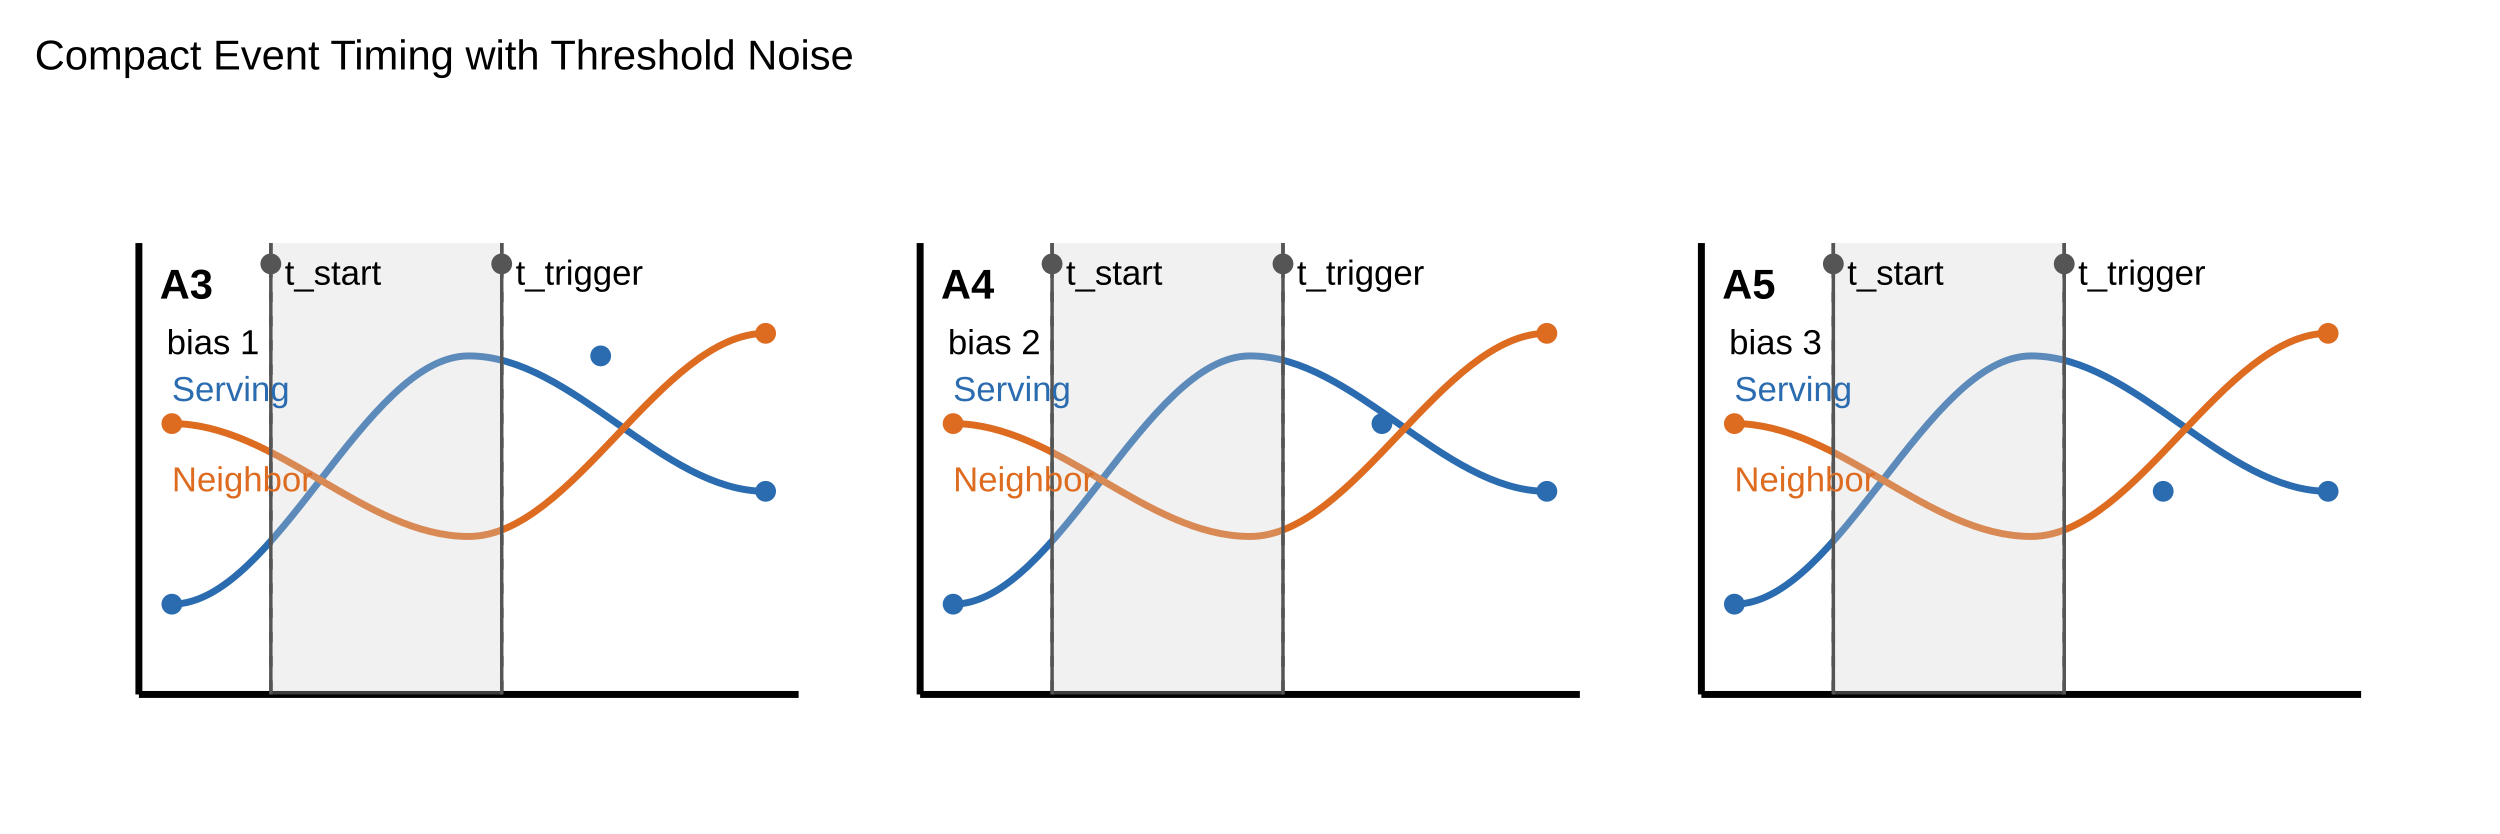
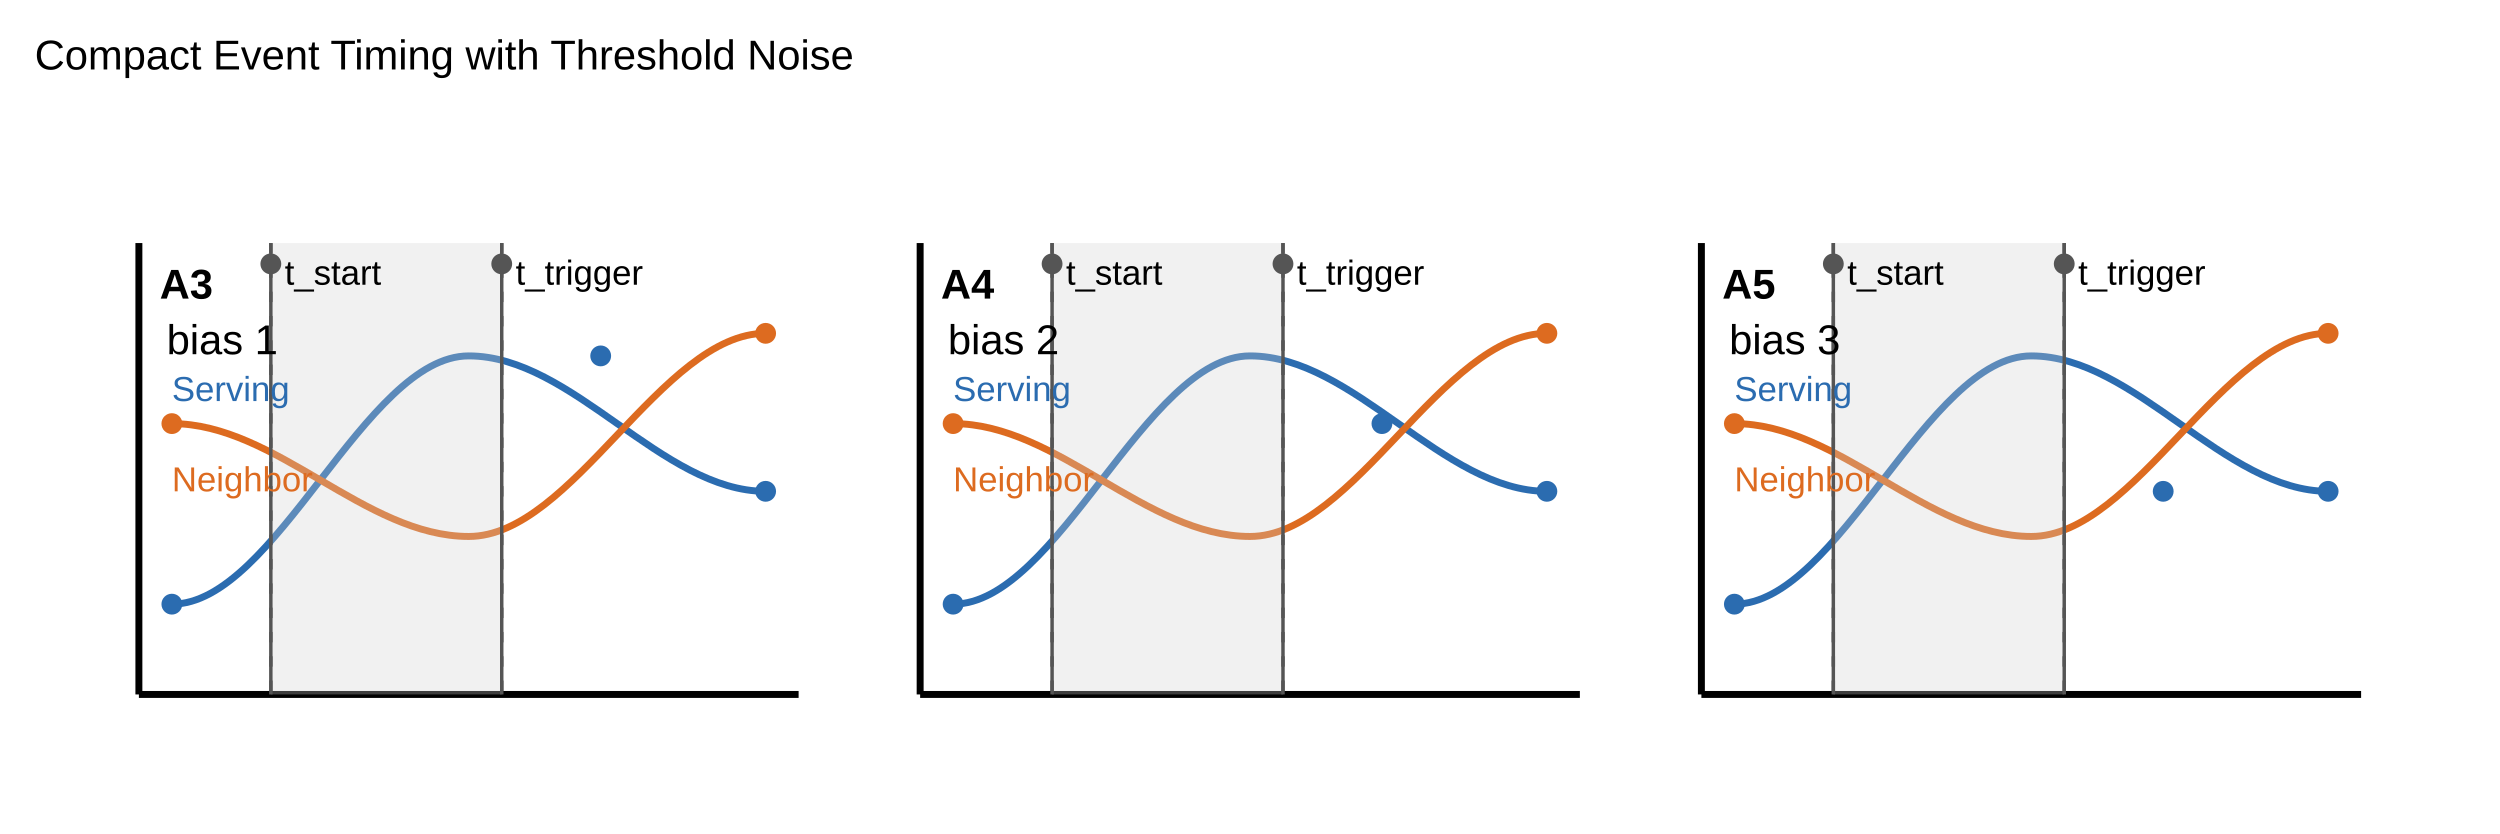
<svg xmlns="http://www.w3.org/2000/svg" baseProfile="full" height="240" version="1.1" width="720">
  <defs />
  <g id="figure_root">
    <g id="g_axes">
      <line stroke="#000000" stroke-width="2.0" x1="40.0" x2="230.0" y1="200.0" y2="200.0" />
      <line stroke="#000000" stroke-width="2.0" x1="40.0" x2="40.0" y1="200.0" y2="70.0" />
      <line stroke="#000000" stroke-width="2.0" x1="265.0" x2="455.0" y1="200.0" y2="200.0" />
      <line stroke="#000000" stroke-width="2.0" x1="265.0" x2="265.0" y1="200.0" y2="70.0" />
      <line stroke="#000000" stroke-width="2.0" x1="490.0" x2="680.0" y1="200.0" y2="200.0" />
      <line stroke="#000000" stroke-width="2.0" x1="490.0" x2="490.0" y1="200.0" y2="70.0" />
    </g>
    <g id="g_curves">
      <path d="M 49.50 174.00 C 79.42 174.00 105.08 102.50 135.00 102.50 C 164.93 102.50 190.57 141.50 220.50 141.50" fill="none" id="curve_serving_A3" stroke="#2b6cb0" stroke-width="2" />
      <path d="M 49.50 122.00 C 79.42 122.00 105.08 154.50 135.00 154.50 C 164.93 154.50 190.57 96.00 220.50 96.00" fill="none" id="curve_neighbor_A3" stroke="#dd6b20" stroke-width="2" />
      <path d="M 274.50 174.00 C 304.43 174.00 330.07 102.50 360.00 102.50 C 389.93 102.50 415.57 141.50 445.50 141.50" fill="none" id="curve_serving_A4" stroke="#2b6cb0" stroke-width="2" />
      <path d="M 274.50 122.00 C 304.43 122.00 330.07 154.50 360.00 154.50 C 389.93 154.50 415.57 96.00 445.50 96.00" fill="none" id="curve_neighbor_A4" stroke="#dd6b20" stroke-width="2" />
      <path d="M 499.50 174.00 C 529.42 174.00 555.08 102.50 585.00 102.50 C 614.92 102.50 640.58 141.50 670.50 141.50" fill="none" id="curve_serving_A5" stroke="#2b6cb0" stroke-width="2" />
      <path d="M 499.50 122.00 C 529.42 122.00 555.08 154.50 585.00 154.50 C 614.92 154.50 640.58 96.00 670.50 96.00" fill="none" id="curve_neighbor_A5" stroke="#dd6b20" stroke-width="2" />
    </g>
    <g id="g_annotations">
      <rect fill="#d0d0d0" fill-opacity="0.3" height="130.0" width="66.5" x="78.0" y="70.0" />
      <line stroke="#555555" stroke-width="1.0" x1="78.0" x2="78.0" y1="200.0" y2="70.0" />
      <line stroke="#555555" stroke-width="1.0" x1="144.5" x2="144.5" y1="200.0" y2="70.0" />
      <rect fill="#d0d0d0" fill-opacity="0.3" height="130.0" width="66.5" x="303.0" y="70.0" />
      <line stroke="#555555" stroke-width="1.0" x1="303.0" x2="303.0" y1="200.0" y2="70.0" />
      <line stroke="#555555" stroke-width="1.0" x1="369.5" x2="369.5" y1="200.0" y2="70.0" />
      <rect fill="#d0d0d0" fill-opacity="0.3" height="130.0" width="66.5" x="528.0" y="70.0" />
      <line stroke="#555555" stroke-width="1.0" x1="528.0" x2="528.0" y1="200.0" y2="70.0" />
      <line stroke="#555555" stroke-width="1.0" x1="594.5" x2="594.5" y1="200.0" y2="70.0" />
      <line class="dashed" id="geom_line_00" stroke="#555555" stroke-dasharray="3,4" stroke-width="1.0" x1="78.0" x2="78.0" y1="70.0" y2="200.0" />
      <line class="dashed" id="geom_line_01" stroke="#555555" stroke-dasharray="3,4" stroke-width="1.0" x1="144.5" x2="144.5" y1="70.0" y2="200.0" />
      <line class="dashed" id="geom_line_02" stroke="#555555" stroke-dasharray="3,4" stroke-width="1.0" x1="303.0" x2="303.0" y1="70.0" y2="200.0" />
      <line class="dashed" id="geom_line_03" stroke="#555555" stroke-dasharray="3,4" stroke-width="1.0" x1="369.5" x2="369.5" y1="70.0" y2="200.0" />
      <line class="dashed" id="geom_line_04" stroke="#555555" stroke-dasharray="3,4" stroke-width="1.0" x1="528.0" x2="528.0" y1="70.0" y2="200.0" />
      <line class="dashed" id="geom_line_05" stroke="#555555" stroke-dasharray="3,4" stroke-width="1.0" x1="594.5" x2="594.5" y1="70.0" y2="200.0" />
    </g>
    <g id="g_text">
      <text fill="#000000" font-family="Arial, sans-serif" id="txt_title" text-anchor="start" x="10" y="20">Compact Event Timing with Threshold Noise</text>
      <text dominant-baseline="alphabetic" fill="#000000" font-family="Arial, sans-serif" font-size="10" id="txt_t_start_A3" text-anchor="start" x="82.0" y="82.0">t_start</text>
      <text dominant-baseline="alphabetic" fill="#000000" font-family="Arial, sans-serif" font-size="10" id="txt_t_trigger_A3" text-anchor="start" x="148.5" y="82.0">t_trigger</text>
      <text dominant-baseline="alphabetic" fill="#000000" font-family="Arial, sans-serif" font-size="12" font-weight="bold" id="txt_panel_A3" text-anchor="start" x="46.0" y="86.0">A3</text>
      <text dominant-baseline="alphabetic" fill="#2b6cb0" font-family="Arial, sans-serif" font-size="10" id="txt_serving_A3" text-anchor="start" x="49.5" y="115.5">Serving</text>
      <text dominant-baseline="alphabetic" fill="#dd6b20" font-family="Arial, sans-serif" font-size="10" id="txt_neighbor_A3" text-anchor="start" x="49.5" y="141.5">Neighbor</text>
      <text dominant-baseline="alphabetic" fill="#000000" font-family="Arial, sans-serif" font-size="10" id="txt_t_start_A4" text-anchor="start" x="307.0" y="82.0">t_start</text>
      <text dominant-baseline="alphabetic" fill="#000000" font-family="Arial, sans-serif" font-size="10" id="txt_t_trigger_A4" text-anchor="start" x="373.5" y="82.0">t_trigger</text>
      <text dominant-baseline="alphabetic" fill="#000000" font-family="Arial, sans-serif" font-size="12" font-weight="bold" id="txt_panel_A4" text-anchor="start" x="271.0" y="86.0">A4</text>
      <text dominant-baseline="alphabetic" fill="#2b6cb0" font-family="Arial, sans-serif" font-size="10" id="txt_serving_A4" text-anchor="start" x="274.5" y="115.5">Serving</text>
      <text dominant-baseline="alphabetic" fill="#dd6b20" font-family="Arial, sans-serif" font-size="10" id="txt_neighbor_A4" text-anchor="start" x="274.5" y="141.5">Neighbor</text>
      <text dominant-baseline="alphabetic" fill="#000000" font-family="Arial, sans-serif" font-size="10" id="txt_t_start_A5" text-anchor="start" x="532.0" y="82.0">t_start</text>
      <text dominant-baseline="alphabetic" fill="#000000" font-family="Arial, sans-serif" font-size="10" id="txt_t_trigger_A5" text-anchor="start" x="598.5" y="82.0">t_trigger</text>
      <text dominant-baseline="alphabetic" fill="#000000" font-family="Arial, sans-serif" font-size="12" font-weight="bold" id="txt_panel_A5" text-anchor="start" x="496.0" y="86.0">A5</text>
      <text dominant-baseline="alphabetic" fill="#2b6cb0" font-family="Arial, sans-serif" font-size="10" id="txt_serving_A5" text-anchor="start" x="499.5" y="115.5">Serving</text>
      <text dominant-baseline="alphabetic" fill="#dd6b20" font-family="Arial, sans-serif" font-size="10" id="txt_neighbor_A5" text-anchor="start" x="499.5" y="141.5">Neighbor</text>
-       <text fill="#000000" font-family="Arial, sans-serif" font-size="10.0" id="txt_text_00" text-anchor="start" x="48.0" y="102.0">bias 1</text>
-       <text fill="#000000" font-family="Arial, sans-serif" font-size="10.0" id="txt_text_01" text-anchor="start" x="273.0" y="102.0">bias 2</text>
-       <text fill="#000000" font-family="Arial, sans-serif" font-size="10.0" id="txt_text_02" text-anchor="start" x="498.0" y="102.0">bias 3</text>
+       <text dominant-baseline="alphabetic" fill="#000000" font-family="Arial, sans-serif" font-size="12" id="txt_auto_0" text-anchor="start" x="48.0" y="102.0">bias 1</text>
+       <text dominant-baseline="alphabetic" fill="#000000" font-family="Arial, sans-serif" font-size="12" id="txt_auto_1" text-anchor="start" x="273.0" y="102.0">bias 2</text>
+       <text dominant-baseline="alphabetic" fill="#000000" font-family="Arial, sans-serif" font-size="12" id="txt_auto_2" text-anchor="start" x="498.0" y="102.0">bias 3</text>
    </g>
    <g id="g_markers">
      <circle cx="78.0" cy="76.0" fill="#555555" r="3" />
      <circle cx="144.5" cy="76.0" fill="#555555" r="3" />
      <circle cx="49.5" cy="174.0" fill="#2b6cb0" r="3" />
      <circle cx="220.5" cy="141.5" fill="#2b6cb0" r="3" />
      <circle cx="49.5" cy="122.0" fill="#dd6b20" r="3" />
      <circle cx="220.5" cy="96.0" fill="#dd6b20" r="3" />
      <circle cx="303.0" cy="76.0" fill="#555555" r="3" />
      <circle cx="369.5" cy="76.0" fill="#555555" r="3" />
      <circle cx="274.5" cy="174.0" fill="#2b6cb0" r="3" />
      <circle cx="445.5" cy="141.5" fill="#2b6cb0" r="3" />
      <circle cx="274.5" cy="122.0" fill="#dd6b20" r="3" />
      <circle cx="445.5" cy="96.0" fill="#dd6b20" r="3" />
      <circle cx="528.0" cy="76.0" fill="#555555" r="3" />
      <circle cx="594.5" cy="76.0" fill="#555555" r="3" />
      <circle cx="499.5" cy="174.0" fill="#2b6cb0" r="3" />
      <circle cx="670.5" cy="141.5" fill="#2b6cb0" r="3" />
      <circle cx="499.5" cy="122.0" fill="#dd6b20" r="3" />
      <circle cx="670.5" cy="96.0" fill="#dd6b20" r="3" />
      <circle cx="173.0" cy="102.5" fill="#2b6cb0" id="geom_marker_00" r="3.0" />
      <circle cx="398.0" cy="122.0" fill="#2b6cb0" id="geom_marker_01" r="3.0" />
      <circle cx="623.0" cy="141.5" fill="#2b6cb0" id="geom_marker_02" r="3.0" />
    </g>
  </g>
</svg>
